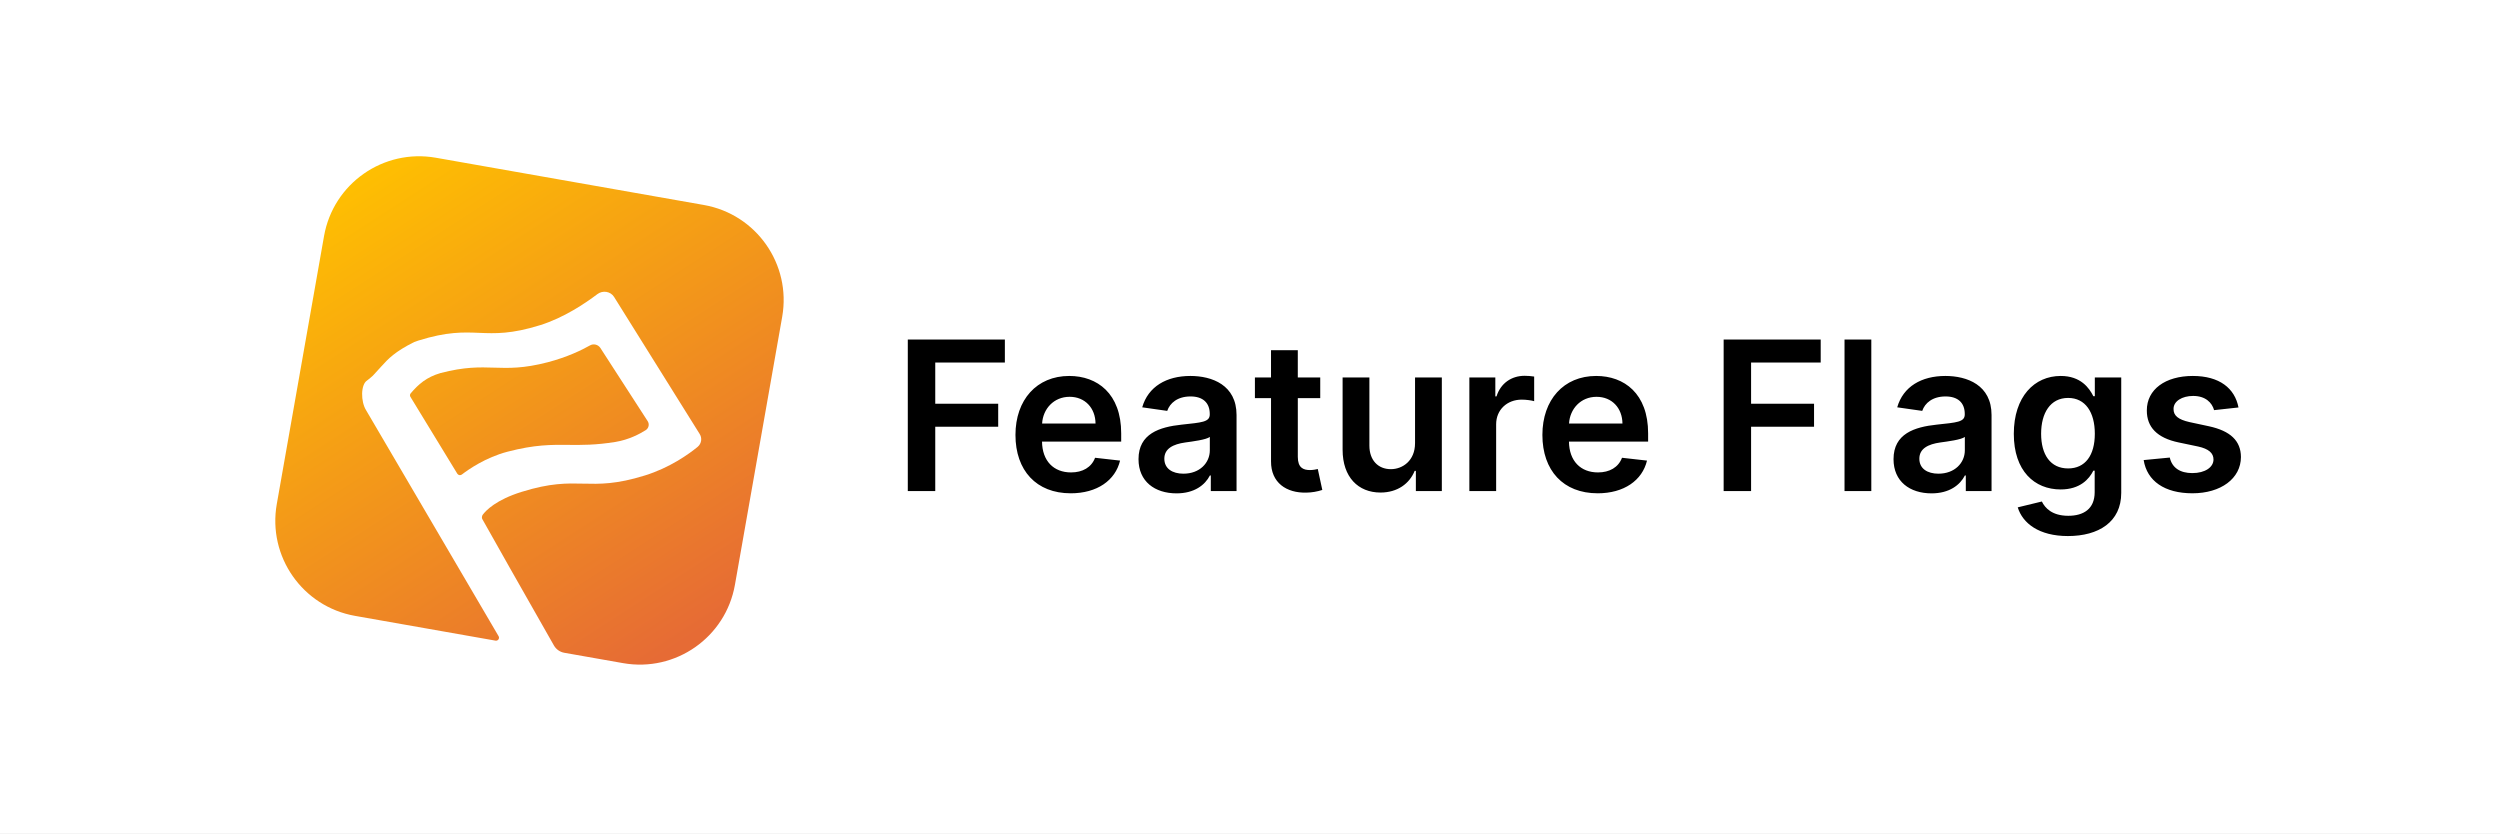
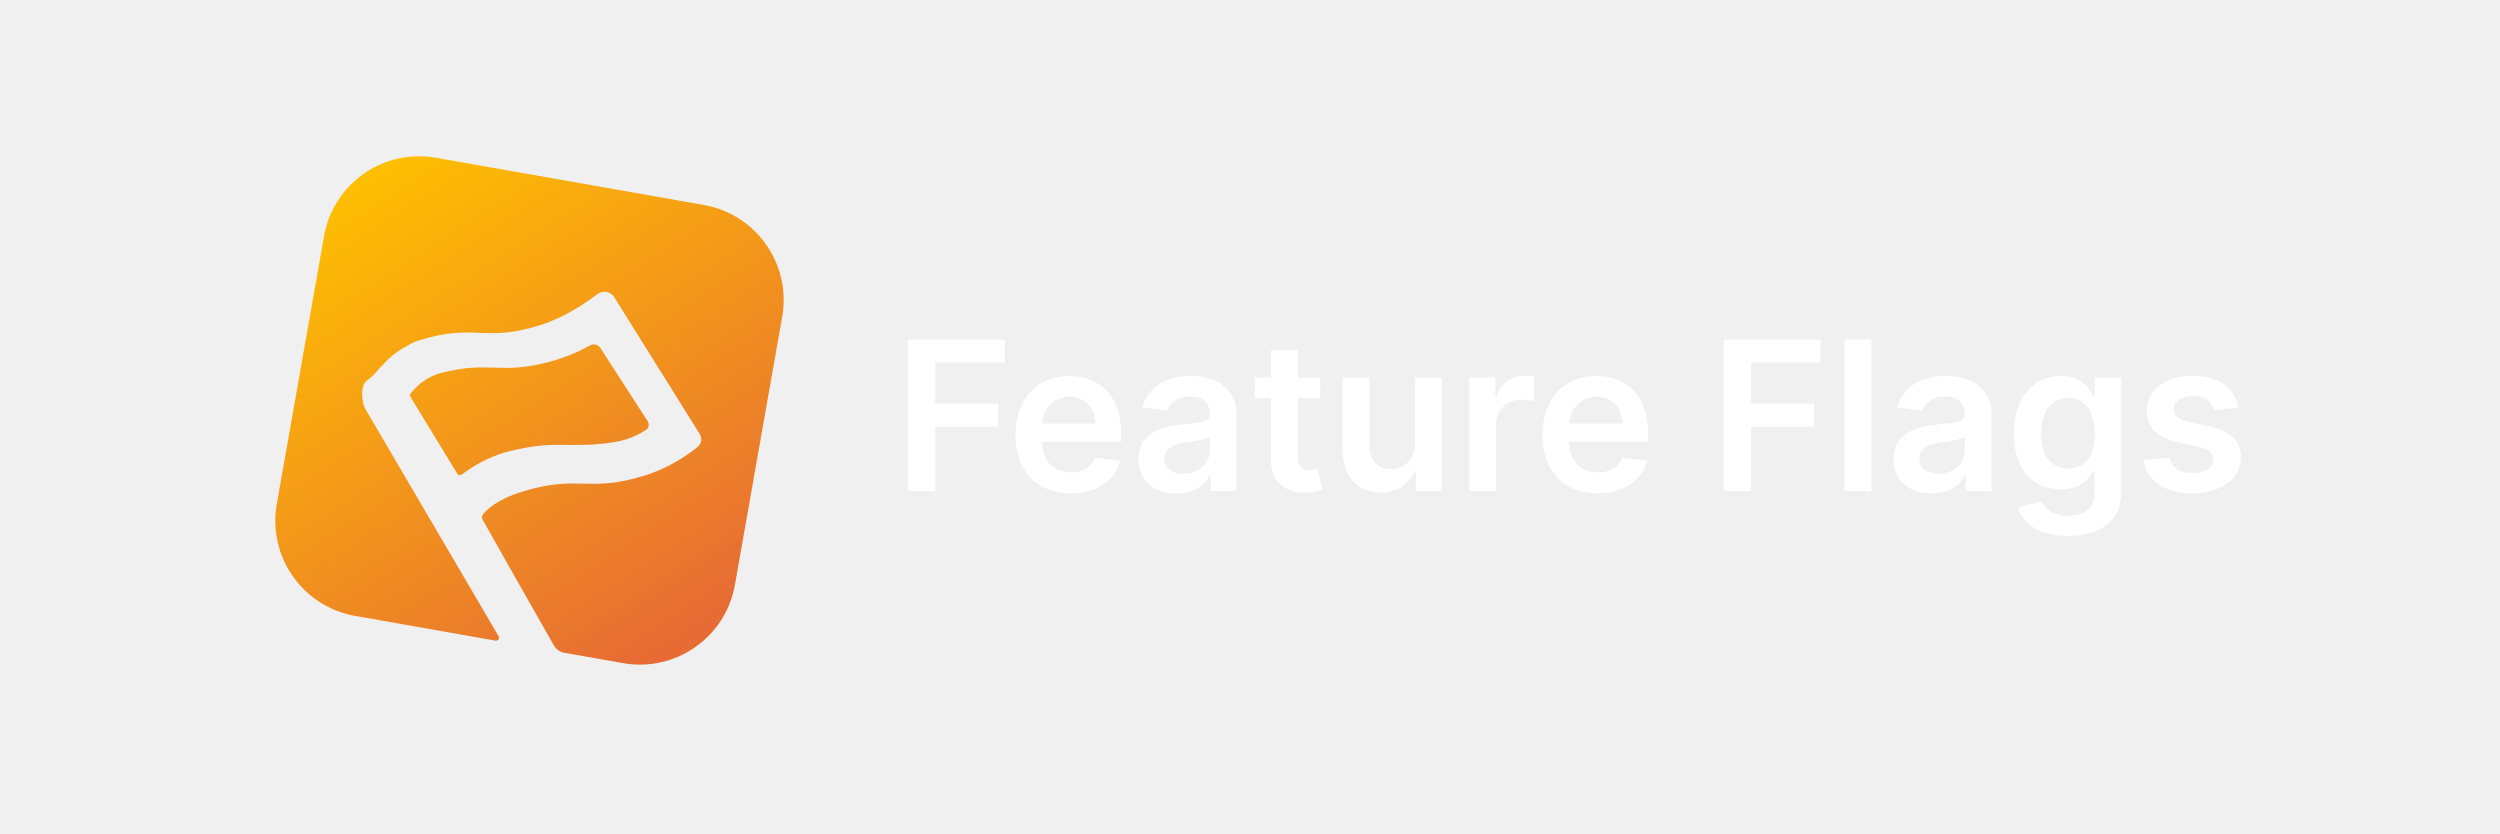
<svg xmlns="http://www.w3.org/2000/svg" viewBox="0 0 168 56" fill="none">
-   <path fill="#fff" d="M0 0h168v56H0z" />
  <path d="M29.29 10.6a6.487 6.487 0 00-7.514 5.261L18.6 33.872a6.487 6.487 0 005.261 7.515l9.437 1.664a.2.2 0 00.208-.298L24.603 27.57c-.37-.586-.365-1.728.063-2 .098-.063.39-.324.39-.324l.498-.544.082-.09c.462-.508.88-.967 2.2-1.628l.284-.1c1.935-.604 3.012-.56 4.088-.516 1.077.043 2.154.087 4.092-.518 1.59-.497 3.037-1.472 3.843-2.084.358-.272.886-.192 1.124.189l5.746 9.2a.662.662 0 01-.127.87c-.62.508-1.875 1.403-3.542 1.924-1.936.604-3.04.578-4.145.552-1.105-.026-2.21-.052-4.148.553-1.706.533-2.387 1.236-2.614 1.54-.047.063-.071.208-.033.276.456.831 2.911 5.152 4.82 8.506a1 1 0 00.695.49l3.953.697a6.487 6.487 0 007.515-5.262l3.176-18.01a6.487 6.487 0 00-5.262-7.516L29.291 10.6z" fill="url(#paint0_linear)" />
  <path d="M36.808 24.343c-1.63.425-2.616.394-3.603.363-.987-.03-1.974-.062-3.601.363-.944.274-1.489.754-2.008 1.367a.198.198 0 00-.017.23l3.152 5.167a.21.21 0 00.307.054c.434-.334 1.597-1.149 3.07-1.533 1.837-.48 2.936-.469 4.093-.457.896.008 1.827.017 3.162-.2.896-.147 1.627-.536 2.035-.795a.434.434 0 00.119-.61l-3.177-4.917a.527.527 0 00-.7-.16c-.522.296-1.504.781-2.832 1.128z" fill="url(#paint1_linear)" />
-   <path d="M61.004 33h1.845v-4.325h4.23v-1.546h-4.23v-2.765h4.678v-1.546h-6.523V33zM71.948 33.15c1.78 0 3.003-.87 3.321-2.198l-1.68-.19c-.244.647-.84.985-1.616.985-1.163 0-1.934-.765-1.949-2.073h5.32v-.552c0-2.68-1.611-3.858-3.49-3.858-2.188 0-3.615 1.606-3.615 3.963 0 2.396 1.407 3.922 3.71 3.922zM70.03 28.46c.055-.974.776-1.795 1.85-1.795 1.034 0 1.73.756 1.74 1.795h-3.59zM79.064 33.154c1.198 0 1.914-.562 2.242-1.203h.06v1.05h1.73v-5.112c0-2.018-1.646-2.625-3.103-2.625-1.605 0-2.838.716-3.236 2.108l1.68.239c.18-.522.686-.97 1.566-.97.836 0 1.293.428 1.293 1.179v.03c0 .516-.542.541-1.89.686-1.48.159-2.898.601-2.898 2.321 0 1.502 1.099 2.297 2.556 2.297zm.467-1.322c-.75 0-1.288-.343-1.288-1.005 0-.69.602-.979 1.407-1.093.473-.065 1.417-.184 1.65-.373v.9c0 .85-.685 1.57-1.769 1.57zM88.719 25.364h-1.507v-1.83h-1.8v1.83H84.33v1.392h1.083V31c-.01 1.437 1.034 2.143 2.387 2.104a3.62 3.62 0 001.059-.18l-.303-1.406c-.1.024-.304.07-.528.07-.452 0-.815-.16-.815-.886v-3.947h1.507v-1.392zM95.09 29.788c0 1.164-.83 1.74-1.625 1.74-.865 0-1.442-.611-1.442-1.58v-4.584h-1.8v4.862c0 1.834 1.045 2.873 2.546 2.873 1.144 0 1.949-.601 2.297-1.456h.08V33h1.745v-7.636h-1.8v4.424zM98.741 33h1.8v-4.49c0-.969.731-1.655 1.72-1.655.303 0 .681.055.835.105v-1.656a4.32 4.32 0 00-.646-.05c-.875 0-1.606.497-1.884 1.382h-.08v-1.272h-1.745V33zM107.358 33.15c1.78 0 3.003-.87 3.321-2.198l-1.68-.19c-.244.647-.84.985-1.616.985-1.163 0-1.934-.765-1.949-2.073h5.32v-.552c0-2.68-1.611-3.858-3.49-3.858-2.188 0-3.615 1.606-3.615 3.963 0 2.396 1.407 3.922 3.709 3.922zm-1.919-4.689c.055-.974.776-1.795 1.85-1.795 1.034 0 1.73.756 1.74 1.795h-3.59zM115.829 33h1.844v-4.325h4.231v-1.546h-4.231v-2.765h4.678v-1.546h-6.522V33zM125.752 22.818h-1.8V33h1.8V22.818zM129.8 33.154c1.198 0 1.914-.562 2.242-1.203h.06v1.05h1.73v-5.112c0-2.018-1.646-2.625-3.102-2.625-1.606 0-2.839.716-3.237 2.108l1.681.239c.179-.522.686-.97 1.566-.97.835 0 1.292.428 1.292 1.179v.03c0 .516-.542.541-1.889.686-1.481.159-2.898.601-2.898 2.321 0 1.502 1.098 2.297 2.555 2.297zm.467-1.322c-.75 0-1.287-.343-1.287-1.005 0-.69.601-.979 1.407-1.093.472-.065 1.417-.184 1.65-.373v.9c0 .85-.686 1.57-1.77 1.57zM138.963 36.023c2.063 0 3.584-.945 3.584-2.899v-7.76h-1.775v1.262h-.099c-.274-.551-.845-1.362-2.193-1.362-1.764 0-3.152 1.382-3.152 3.893 0 2.49 1.388 3.734 3.147 3.734 1.308 0 1.919-.701 2.198-1.263h.089v1.447c0 1.123-.745 1.586-1.77 1.586-1.083 0-1.561-.513-1.779-.96l-1.621.393c.328 1.069 1.427 1.929 3.371 1.929zm.015-4.544c-1.189 0-1.815-.925-1.815-2.332 0-1.387.616-2.406 1.815-2.406 1.158 0 1.794.96 1.794 2.406 0 1.457-.646 2.332-1.794 2.332zM150.427 27.382c-.248-1.293-1.283-2.118-3.072-2.118-1.84 0-3.093.905-3.088 2.317-.005 1.114.681 1.85 2.148 2.153l1.303.273c.701.154 1.029.438 1.029.87 0 .522-.567.915-1.422.915-.825 0-1.362-.358-1.516-1.044l-1.755.169c.223 1.402 1.402 2.232 3.276 2.232 1.909 0 3.256-.99 3.261-2.436-.005-1.089-.706-1.755-2.148-2.068l-1.302-.279c-.776-.174-1.084-.442-1.079-.884-.005-.517.567-.875 1.318-.875.83 0 1.267.452 1.407.954l1.64-.179z" fill="#000" />
+   <path d="M61.004 33h1.845v-4.325h4.23v-1.547h-4.23v-2.764h4.678v-1.546h-6.523V33zM71.948 33.15c1.78 0 3.003-.87 3.321-2.198l-1.68-.19c-.244.647-.84.985-1.616.985-1.163 0-1.934-.765-1.949-2.073h5.32v-.552c0-2.68-1.611-3.858-3.49-3.858-2.188 0-3.615 1.606-3.615 3.963 0 2.396 1.407 3.922 3.71 3.922zm-1.919-4.69c.055-.974.776-1.794 1.85-1.794 1.034 0 1.73.756 1.74 1.795h-3.59zM79.064 33.154c1.198 0 1.914-.562 2.242-1.203h.06V33h1.73v-5.11c0-2.02-1.646-2.626-3.103-2.626-1.605 0-2.838.716-3.236 2.108l1.68.239c.18-.522.686-.97 1.566-.97.836 0 1.293.428 1.293 1.179v.03c0 .516-.542.541-1.89.685-1.48.16-2.898.602-2.898 2.322 0 1.502 1.099 2.297 2.556 2.297zm.467-1.322c-.75 0-1.288-.343-1.288-1.005 0-.69.602-.979 1.407-1.093.473-.065 1.417-.184 1.65-.373v.9c0 .85-.685 1.57-1.769 1.57zM88.719 25.364h-1.507v-1.83h-1.8v1.83H84.33v1.392h1.083V31c-.01 1.437 1.034 2.143 2.387 2.103a3.614 3.614 0 001.059-.179l-.303-1.406c-.1.024-.304.07-.528.07-.452 0-.815-.16-.815-.886v-3.947h1.507v-1.392zM95.09 29.788c0 1.164-.83 1.74-1.625 1.74-.865 0-1.442-.611-1.442-1.58v-4.584h-1.8v4.862c0 1.834 1.045 2.873 2.546 2.873 1.144 0 1.949-.601 2.297-1.456h.08V33h1.745v-7.636h-1.8v4.424zM98.741 33h1.8v-4.49c0-.969.731-1.655 1.72-1.655.303 0 .681.055.835.104v-1.655a4.306 4.306 0 00-.646-.05c-.875 0-1.606.497-1.884 1.382h-.08v-1.272h-1.745V33zM107.358 33.15c1.78 0 3.003-.87 3.321-2.198l-1.68-.19c-.244.647-.84.985-1.616.985-1.163 0-1.934-.765-1.949-2.073h5.32v-.552c0-2.68-1.611-3.858-3.49-3.858-2.188 0-3.615 1.606-3.615 3.963 0 2.396 1.407 3.922 3.709 3.922zm-1.919-4.69c.055-.974.776-1.794 1.85-1.794 1.034 0 1.73.756 1.74 1.795h-3.59zM115.829 33h1.844v-4.325h4.231v-1.547h-4.231v-2.764h4.678v-1.546h-6.522V33zM125.752 22.818h-1.8V33h1.8V22.818zM129.8 33.154c1.198 0 1.914-.562 2.242-1.203h.06V33h1.73v-5.11c0-2.02-1.646-2.626-3.102-2.626-1.606 0-2.839.716-3.237 2.108l1.681.239c.179-.522.686-.97 1.566-.97.835 0 1.292.428 1.292 1.179v.03c0 .516-.542.541-1.889.685-1.481.16-2.898.602-2.898 2.322 0 1.502 1.098 2.297 2.555 2.297zm.467-1.322c-.75 0-1.287-.343-1.287-1.005 0-.69.601-.979 1.407-1.093.472-.065 1.417-.184 1.65-.373v.9c0 .85-.686 1.57-1.77 1.57zM138.963 36.023c2.063 0 3.584-.945 3.584-2.899v-7.76h-1.775v1.262h-.099c-.274-.551-.845-1.362-2.193-1.362-1.764 0-3.152 1.382-3.152 3.893 0 2.49 1.388 3.734 3.147 3.734 1.308 0 1.919-.701 2.198-1.263h.089v1.447c0 1.123-.745 1.585-1.77 1.585-1.083 0-1.561-.512-1.779-.959l-1.621.393c.328 1.069 1.427 1.929 3.371 1.929zm.015-4.544c-1.189 0-1.815-.925-1.815-2.332 0-1.387.616-2.406 1.815-2.406 1.158 0 1.794.96 1.794 2.406 0 1.457-.646 2.332-1.794 2.332zM150.427 27.382c-.248-1.293-1.283-2.118-3.072-2.118-1.84 0-3.093.905-3.088 2.317-.005 1.114.681 1.85 2.148 2.153l1.303.273c.701.154 1.029.438 1.029.87 0 .522-.567.915-1.422.915-.825 0-1.362-.358-1.516-1.044l-1.755.169c.223 1.402 1.402 2.232 3.276 2.232 1.909 0 3.256-.99 3.261-2.436-.005-1.089-.706-1.755-2.148-2.068l-1.302-.279c-.776-.174-1.084-.442-1.079-.884-.005-.517.567-.875 1.318-.875.83 0 1.267.452 1.407.954l1.64-.179z" fill="#fff" />
  <defs>
    <linearGradient id="paint0_linear" x1="24.547" y1="10.5" x2="45.726" y2="43.284" gradientUnits="userSpaceOnUse">
      <stop stop-color="#FFC100" />
      <stop offset="1" stop-color="#E66B35" />
    </linearGradient>
    <linearGradient id="paint1_linear" x1="24.547" y1="10.5" x2="45.726" y2="43.284" gradientUnits="userSpaceOnUse">
      <stop stop-color="#FFC100" />
      <stop offset="1" stop-color="#E66B35" />
    </linearGradient>
  </defs>
</svg>
